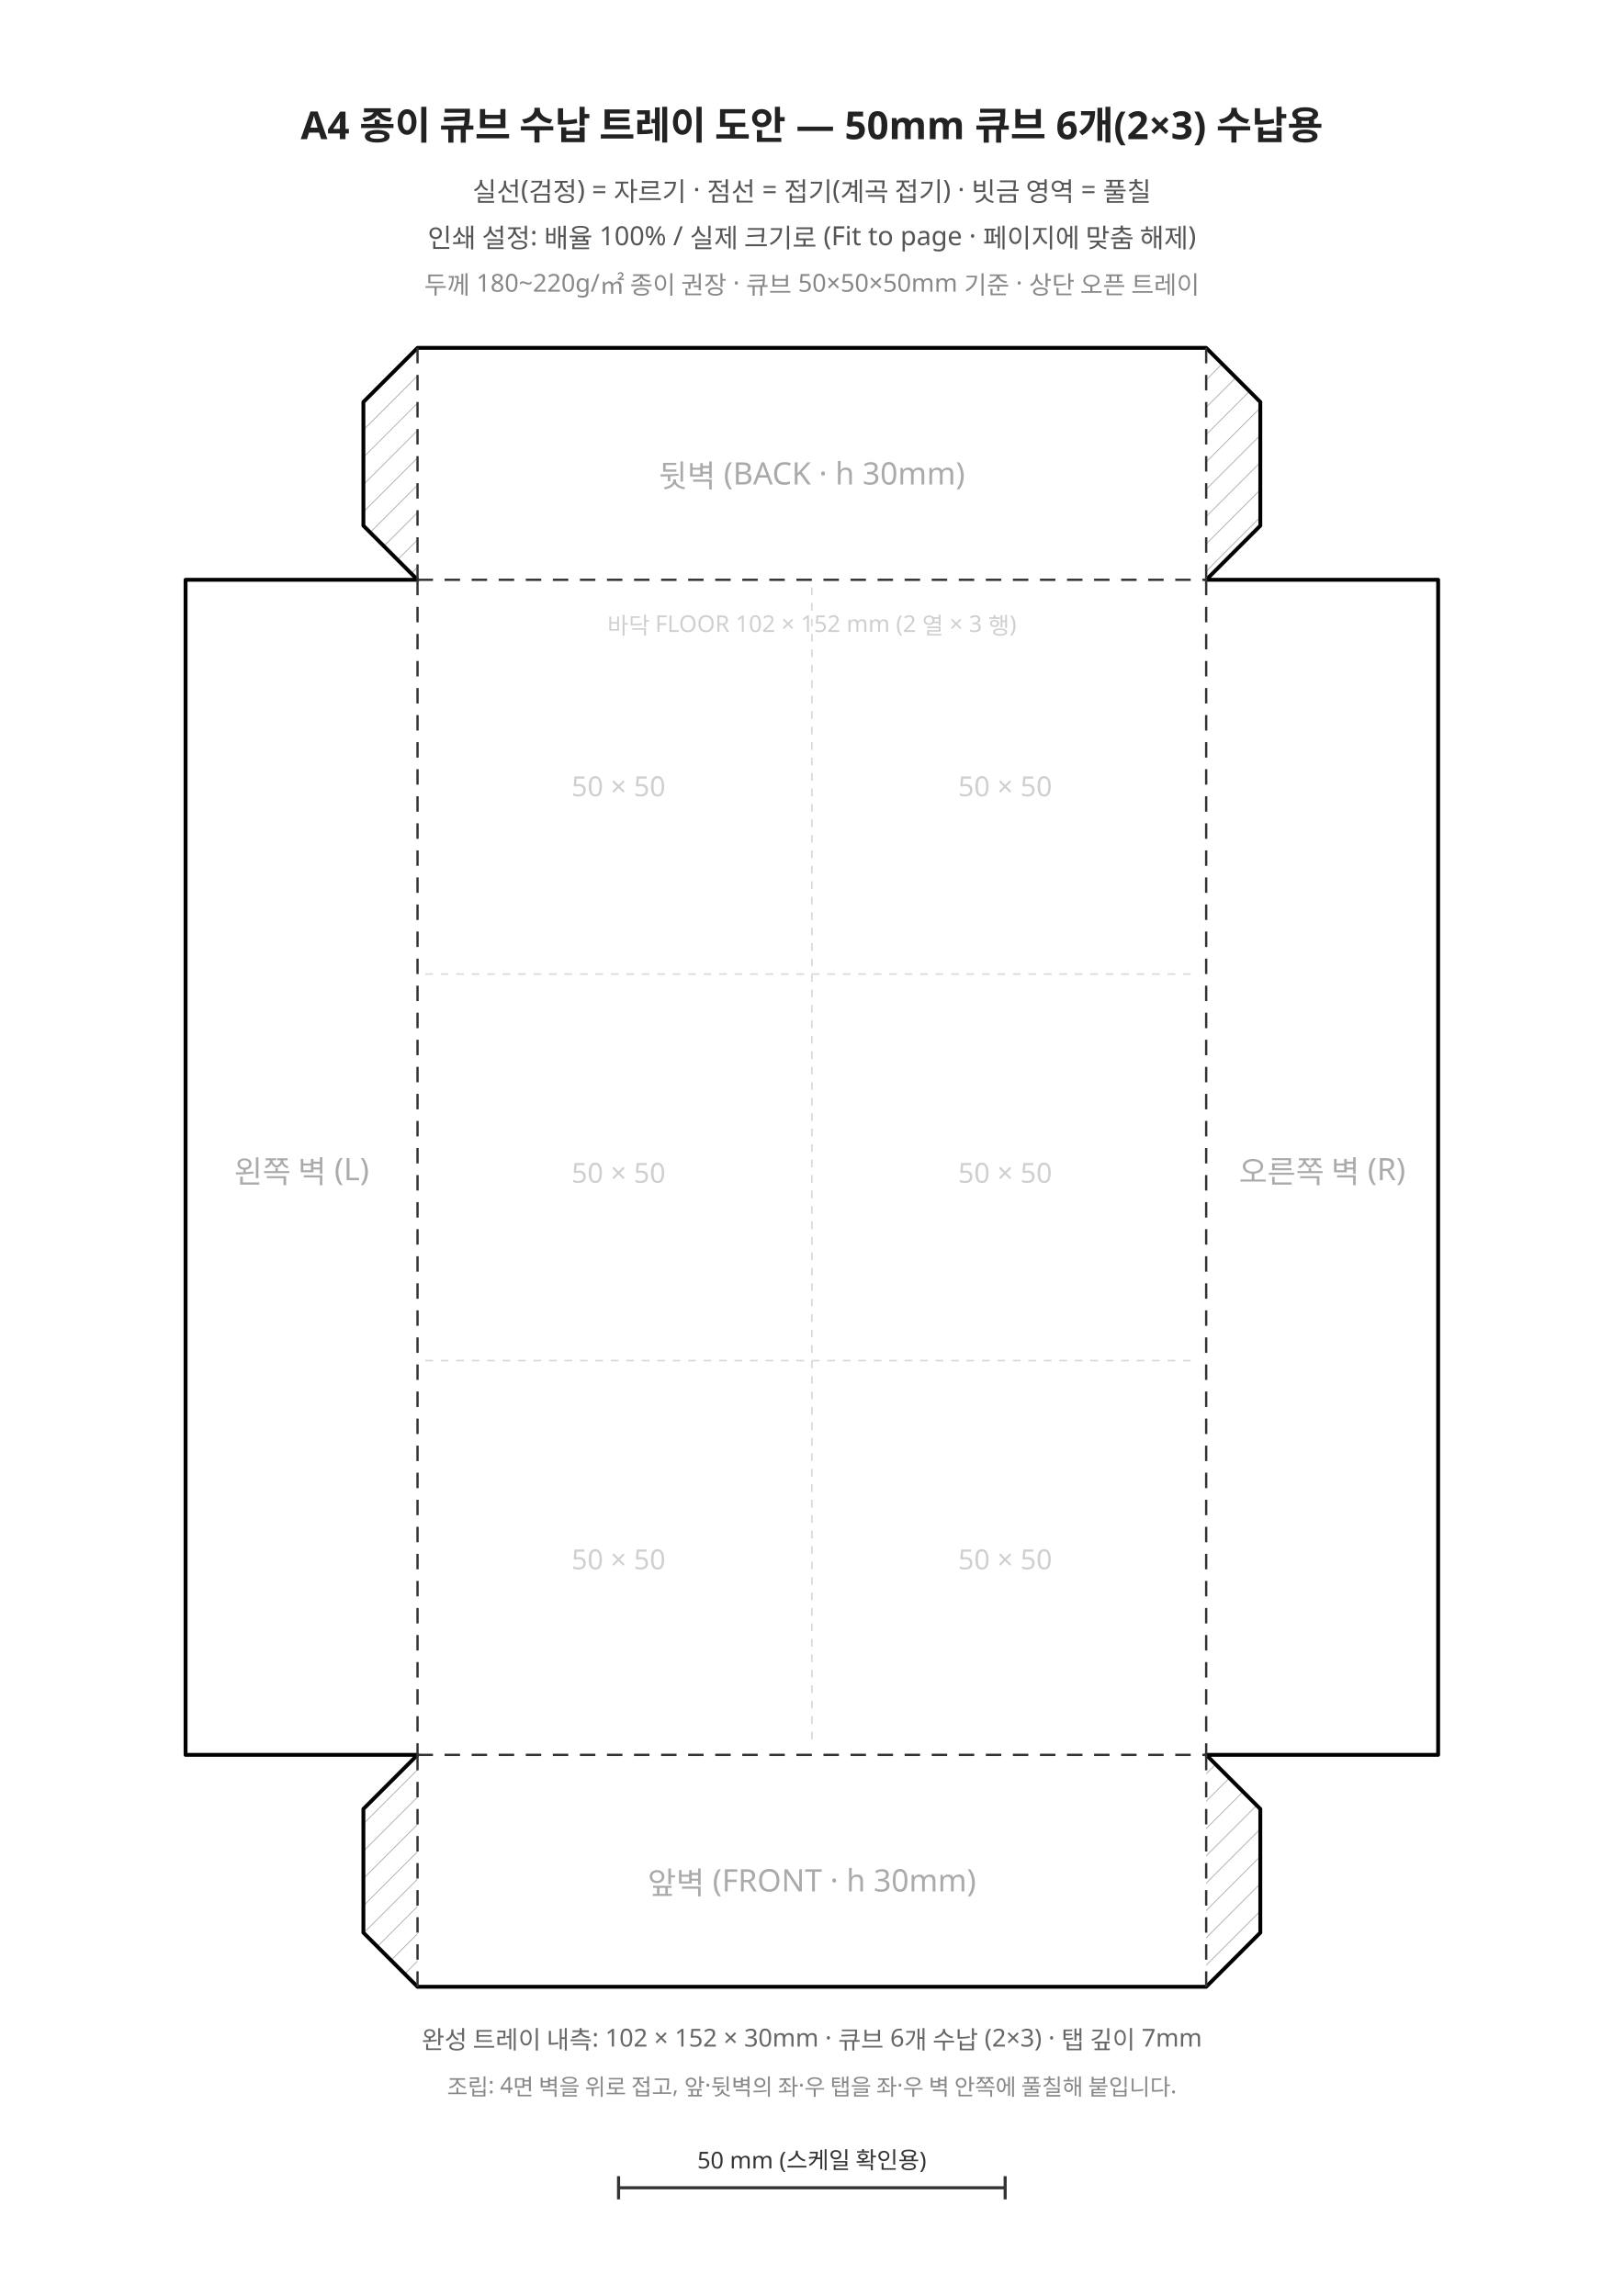
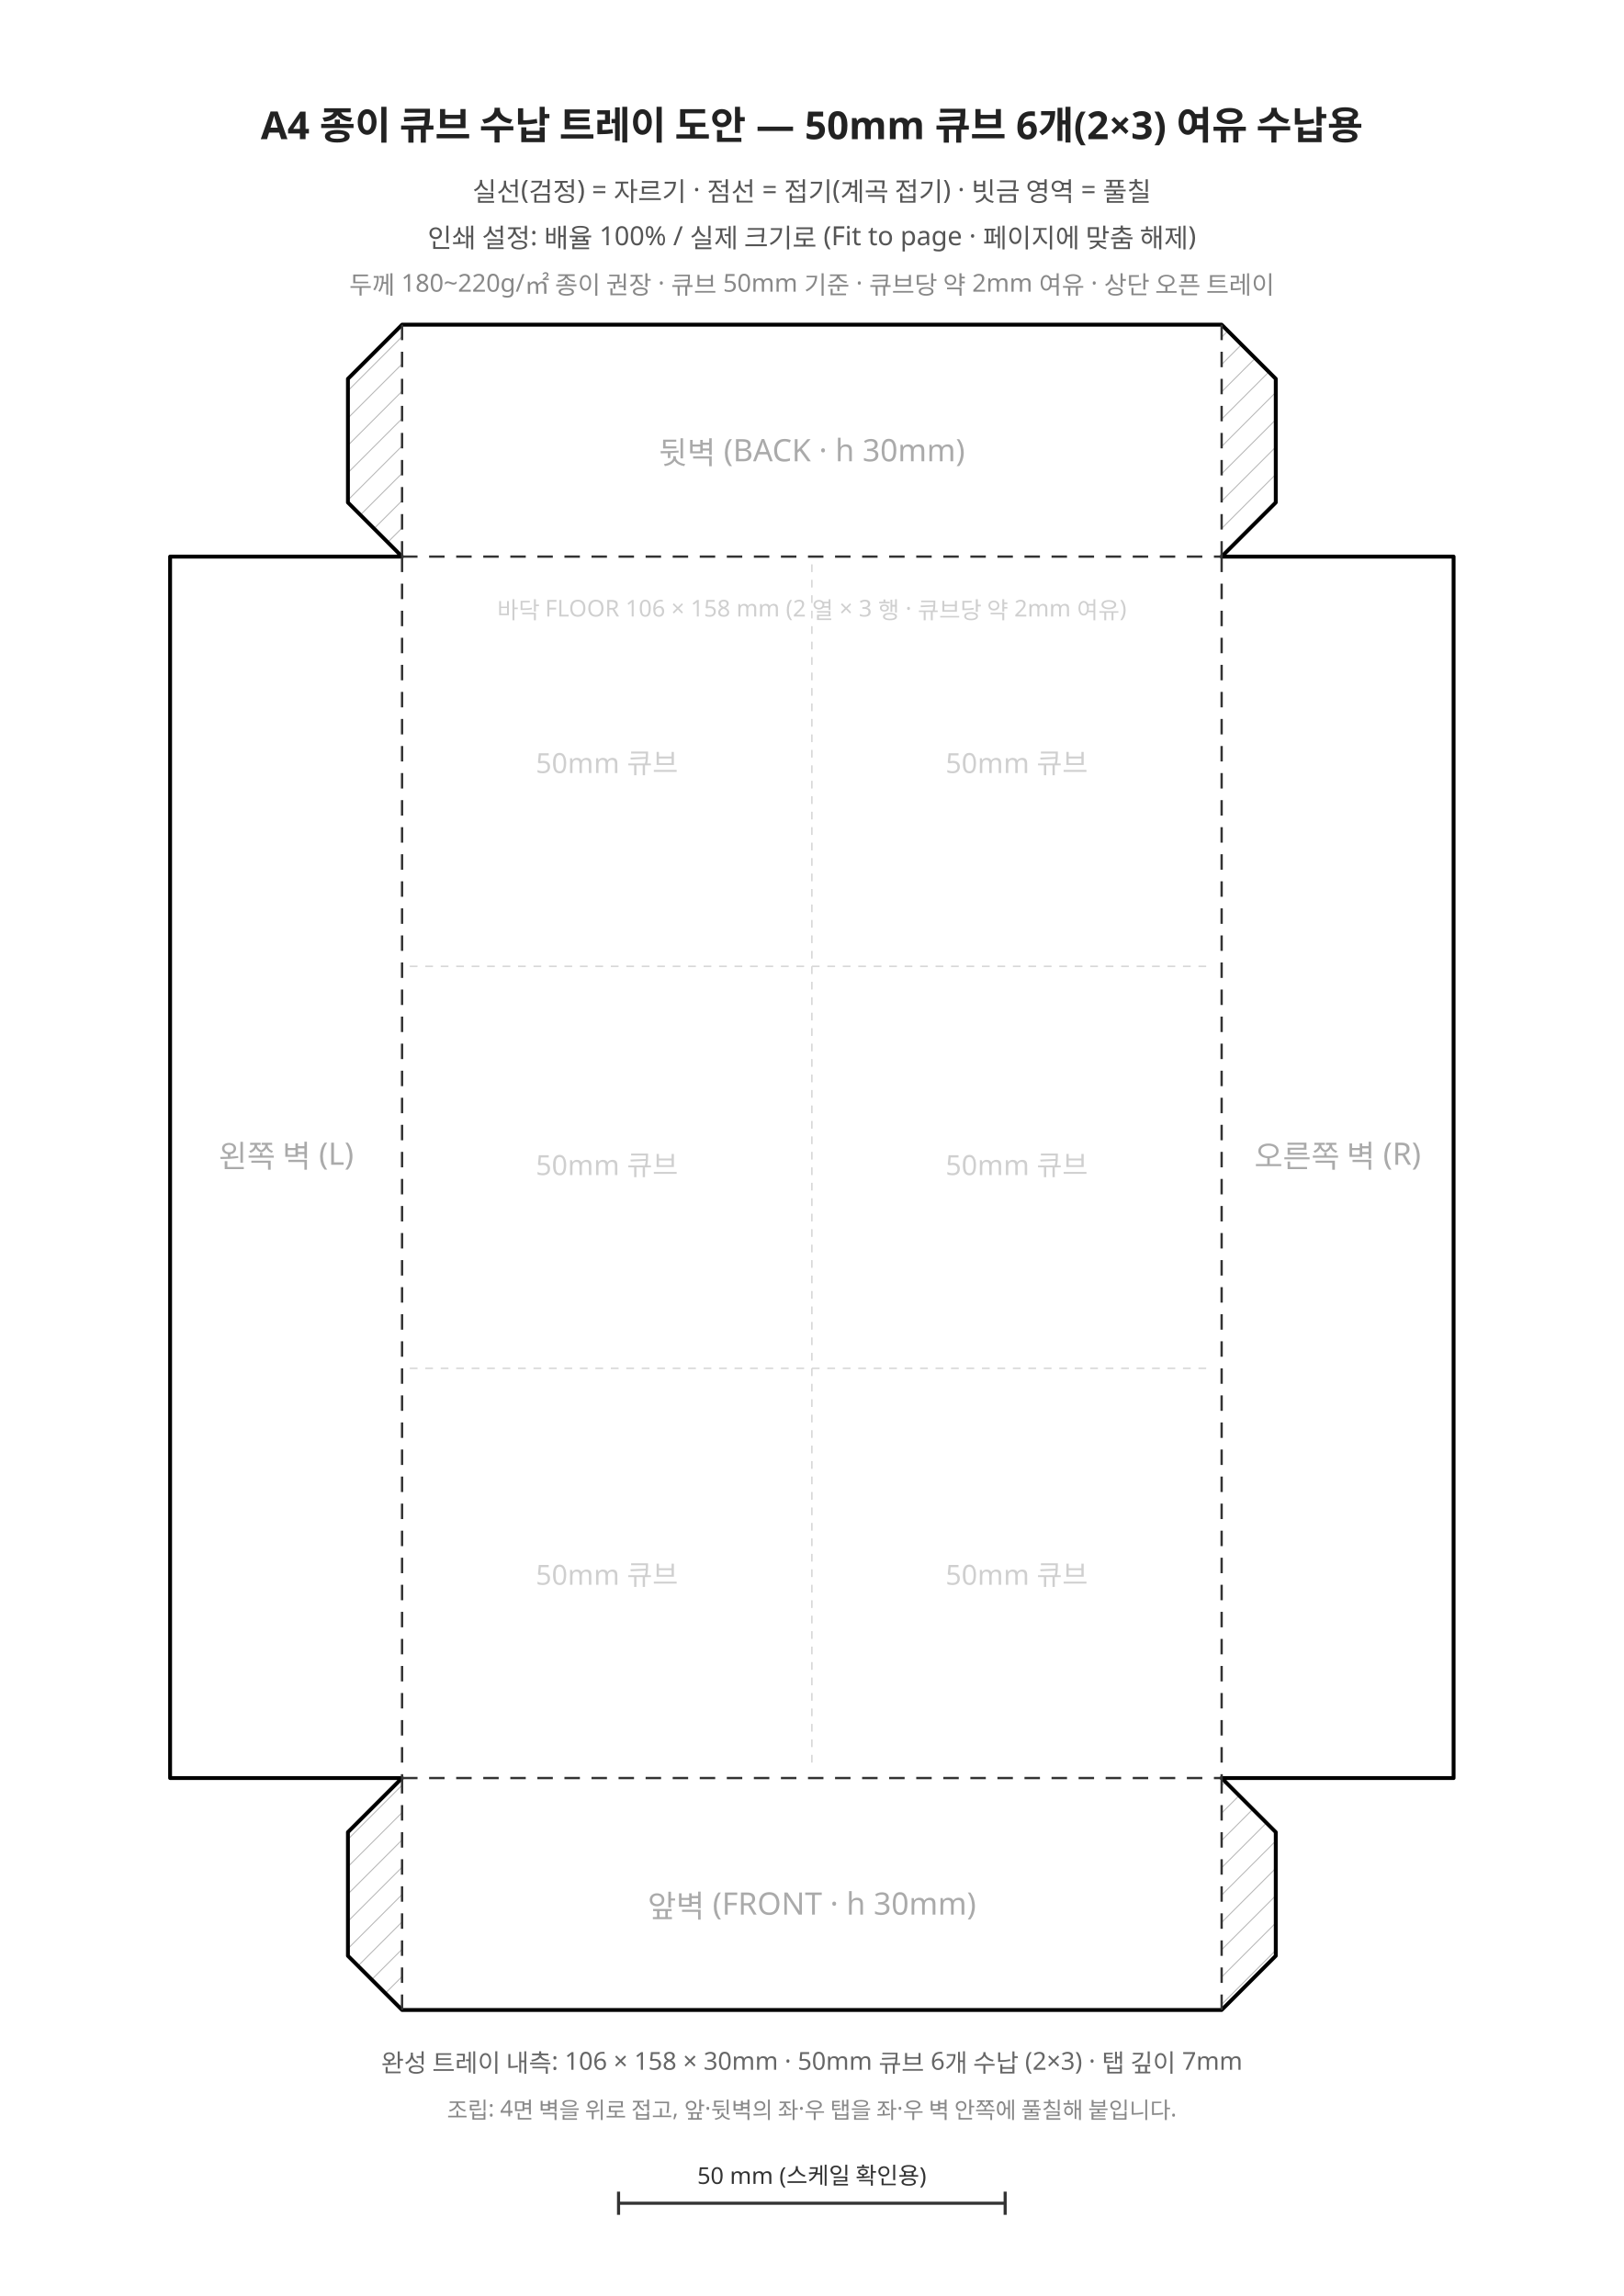
<svg xmlns="http://www.w3.org/2000/svg" width="210mm" height="297mm" viewBox="0 0 210 297">
  <defs>
    <pattern id="tabPattern" patternUnits="userSpaceOnUse" width="2.5" height="2.5" patternTransform="rotate(45)">
      <line x1="0" y1="0" x2="0" y2="2.5" stroke="#bbb" stroke-width="0.25" />
    </pattern>
  </defs>
-   <text x="105" y="18" text-anchor="middle" font-family="sans-serif" font-size="5" fill="#222" font-weight="bold">A4 종이 큐브 수납 트레이 도안 — 50mm 큐브 6개(2×3) 수납용</text>
+   <text x="105" y="18" text-anchor="middle" font-family="sans-serif" font-size="5" fill="#222" font-weight="bold">A4 종이 큐브 수납 트레이 도안 — 50mm 큐브 6개(2×3) 여유 수납용</text>
  <text x="105" y="26" text-anchor="middle" font-family="sans-serif" font-size="3.4" fill="#555">실선(검정) = 자르기 · 점선 = 접기(계곡 접기) · 빗금 영역 = 풀칠</text>
  <text x="105" y="32" text-anchor="middle" font-family="sans-serif" font-size="3.4" fill="#555">인쇄 설정: 배율 100% / 실제 크기로 (Fit to page · 페이지에 맞춤 해제)</text>
-   <text x="105" y="38" text-anchor="middle" font-family="sans-serif" font-size="3.2" fill="#888">두께 180~220g/㎡ 종이 권장 · 큐브 50×50×50mm 기준 · 상단 오픈 트레이</text>
+   <text x="105" y="38" text-anchor="middle" font-family="sans-serif" font-size="3.2" fill="#888">두께 180~220g/㎡ 종이 권장 · 큐브 50mm 기준 · 큐브당 약 2mm 여유 · 상단 오픈 트레이</text>
  <g fill="url(#tabPattern)" stroke="none">
-     <polygon points="54,45 47,52 47,68 54,75" />
-     <polygon points="156,45 163,52 163,68 156,75" />
-     <polygon points="54,227 47,234 47,250 54,257" />
-     <polygon points="156,227 163,234 163,250 156,257" />
+     <polygon points="52,42 45,49 45,65 52,72" />
+     <polygon points="158,42 165,49 165,65 158,72" />
+     <polygon points="52,230 45,237 45,253 52,260" />
+     <polygon points="158,230 165,237 165,253 158,260" />
  </g>
-   <path d="M 54,45 L 156,45 L 163,52 L 163,68 L 156,75 L 186,75 L 186,227 L 156,227 L 163,234 L 163,250 L 156,257 L 54,257 L 47,250 L 47,234 L 54,227 L 24,227 L 24,75 L 54,75 L 47,68 L 47,52 Z" fill="none" stroke="black" stroke-width="0.5" stroke-linecap="round" stroke-linejoin="round" />
+   <path d="M 52,42 L 158,42 L 165,49 L 165,65 L 158,72 L 188,72 L 188,230 L 158,230 L 165,237 L 165,253 L 158,260 L 52,260 L 45,253 L 45,237 L 52,230 L 22,230 L 22,72 L 52,72 L 45,65 L 45,49 Z" fill="none" stroke="black" stroke-width="0.5" stroke-linecap="round" stroke-linejoin="round" />
  <g fill="none" stroke="#333" stroke-width="0.3" stroke-dasharray="2,1.5">
-     <line x1="54" y1="75" x2="156" y2="75" />
-     <line x1="54" y1="227" x2="156" y2="227" />
-     <line x1="54" y1="75" x2="54" y2="227" />
-     <line x1="156" y1="75" x2="156" y2="227" />
-     <line x1="54" y1="45" x2="54" y2="75" />
-     <line x1="156" y1="45" x2="156" y2="75" />
-     <line x1="54" y1="227" x2="54" y2="257" />
-     <line x1="156" y1="227" x2="156" y2="257" />
+     <line x1="52" y1="72" x2="158" y2="72" />
+     <line x1="52" y1="230" x2="158" y2="230" />
+     <line x1="52" y1="72" x2="52" y2="230" />
+     <line x1="158" y1="72" x2="158" y2="230" />
+     <line x1="52" y1="42" x2="52" y2="72" />
+     <line x1="158" y1="42" x2="158" y2="72" />
+     <line x1="52" y1="230" x2="52" y2="260" />
+     <line x1="158" y1="230" x2="158" y2="260" />
  </g>
  <g fill="none" stroke="#d8d8d8" stroke-width="0.2" stroke-dasharray="1,1">
-     <line x1="55" y1="126" x2="155" y2="126" />
-     <line x1="55" y1="176" x2="155" y2="176" />
-     <line x1="105" y1="76" x2="105" y2="226" />
+     <line x1="53" y1="125" x2="157" y2="125" />
+     <line x1="53" y1="177" x2="157" y2="177" />
+     <line x1="105" y1="73" x2="105" y2="229" />
  </g>
  <g font-family="sans-serif" font-size="4" fill="#aaa" text-anchor="middle">
-     <text x="105" y="63">뒷벽 (BACK · h 30mm)</text>
-     <text x="39" y="153">왼쪽 벽 (L)</text>
-     <text x="171" y="153">오른쪽 벽 (R)</text>
-     <text x="105" y="245">앞벽 (FRONT · h 30mm)</text>
+     <text x="105" y="60">뒷벽 (BACK · h 30mm)</text>
+     <text x="37" y="151">왼쪽 벽 (L)</text>
+     <text x="173" y="151">오른쪽 벽 (R)</text>
+     <text x="105" y="248">앞벽 (FRONT · h 30mm)</text>
  </g>
  <g font-family="sans-serif" font-size="3.6" fill="#cfcfcf" text-anchor="middle">
-     <text x="80" y="103">50 × 50</text>
-     <text x="130" y="103">50 × 50</text>
-     <text x="80" y="153">50 × 50</text>
-     <text x="130" y="153">50 × 50</text>
-     <text x="80" y="203">50 × 50</text>
-     <text x="130" y="203">50 × 50</text>
+     <text x="78.5" y="100">50mm 큐브</text>
+     <text x="131.5" y="100">50mm 큐브</text>
+     <text x="78.5" y="152">50mm 큐브</text>
+     <text x="131.5" y="152">50mm 큐브</text>
+     <text x="78.5" y="205">50mm 큐브</text>
+     <text x="131.5" y="205">50mm 큐브</text>
  </g>
-   <text x="105" y="82" text-anchor="middle" font-family="sans-serif" font-size="3" fill="#cfcfcf">바닥 FLOOR  102 × 152 mm  (2 열 × 3 행)</text>
-   <text x="105" y="265" text-anchor="middle" font-family="sans-serif" font-size="3.2" fill="#666">
-     완성 트레이 내측: 102 × 152 × 30mm  ·  큐브 6개 수납 (2×3)  ·  탭 깊이 7mm
+   <text x="105" y="80" text-anchor="middle" font-family="sans-serif" font-size="3" fill="#cfcfcf">바닥 FLOOR  106 × 158 mm  (2 열 × 3 행 · 큐브당 약 2mm 여유)</text>
+   <text x="105" y="268" text-anchor="middle" font-family="sans-serif" font-size="3.2" fill="#666">
+     완성 트레이 내측: 106 × 158 × 30mm  ·  50mm 큐브 6개 수납 (2×3)  ·  탭 깊이 7mm
  </text>
-   <text x="105" y="271" text-anchor="middle" font-family="sans-serif" font-size="2.9" fill="#888">
+   <text x="105" y="274" text-anchor="middle" font-family="sans-serif" font-size="2.9" fill="#888">
    조립: 4면 벽을 위로 접고, 앞·뒷벽의 좌·우 탭을 좌·우 벽 안쪽에 풀칠해 붙입니다.
  </text>
-   <g transform="translate(80,283)">
+   <g transform="translate(80,285)">
    <line x1="0" y1="0" x2="50" y2="0" stroke="#333" stroke-width="0.4" />
    <line x1="0" y1="-1.5" x2="0" y2="1.5" stroke="#333" stroke-width="0.4" />
    <line x1="50" y1="-1.5" x2="50" y2="1.5" stroke="#333" stroke-width="0.4" />
    <text x="25" y="-2.5" text-anchor="middle" font-family="sans-serif" font-size="3" fill="#333">50 mm (스케일 확인용)</text>
  </g>
</svg>
